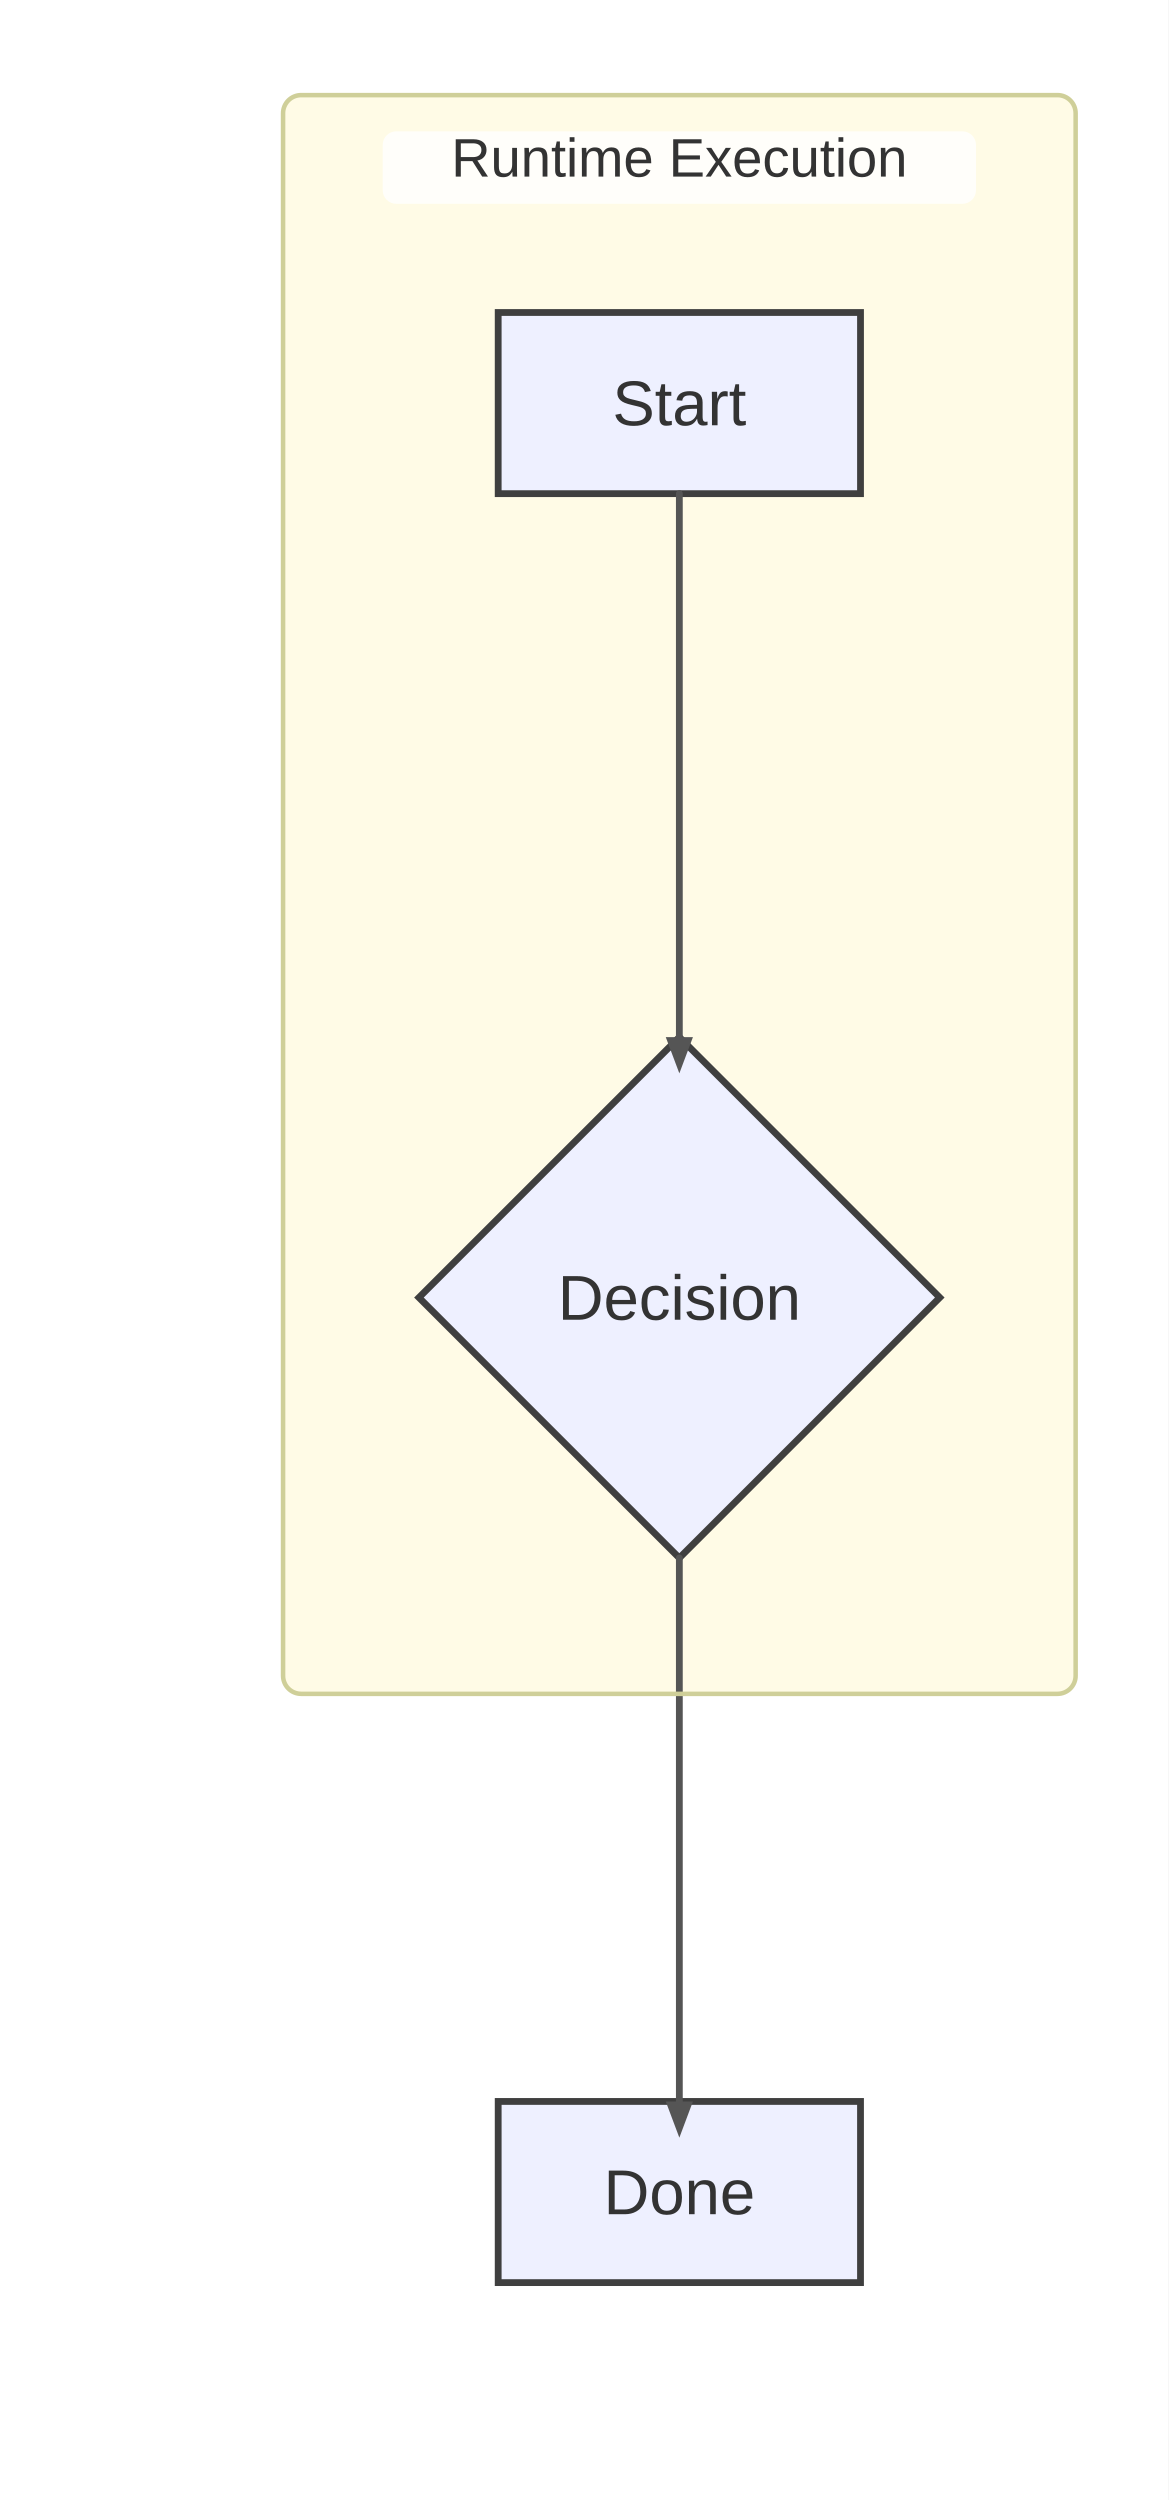
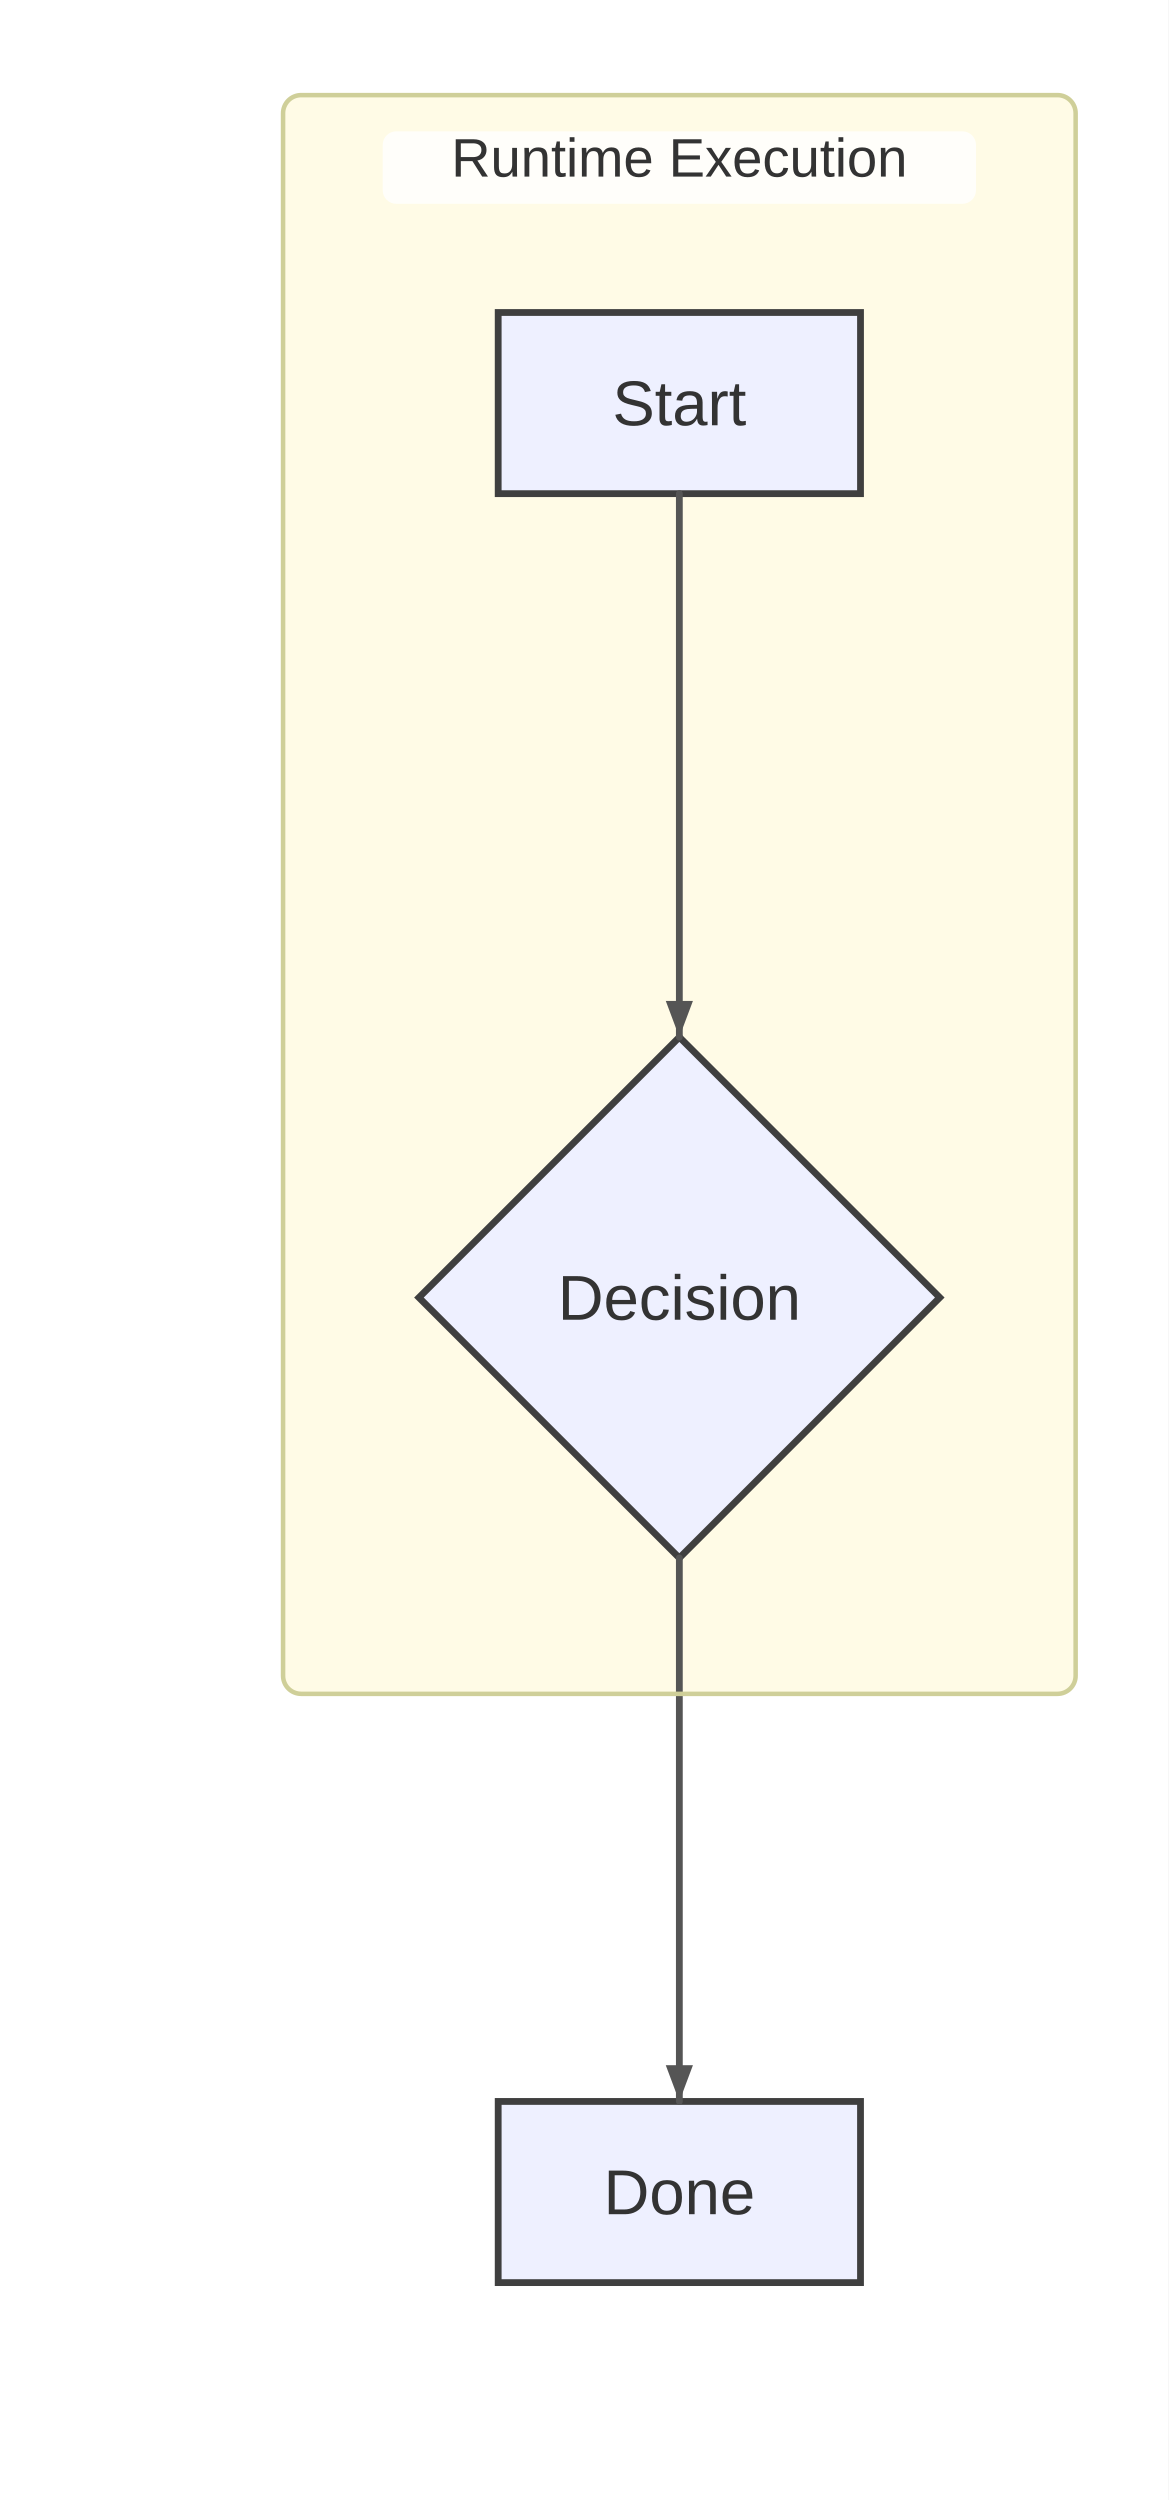
<svg xmlns="http://www.w3.org/2000/svg" width="258" height="552" viewBox="0 0 258 552">
  <rect x="0" y="0" width="258" height="552" fill="#ffffff" />
  <defs>
    <marker id="arrow" viewBox="0 0 11 11" markerWidth="11" markerHeight="11" refX="11" refY="6" orient="auto" markerUnits="userSpaceOnUse">
      <path d="M0,0 L0,11 L11,6 z" fill="#555555" />
    </marker>
    <marker id="circle-marker" viewBox="0 0 9 9" markerWidth="9" markerHeight="9" refX="4.5" refY="4.5" orient="auto" markerUnits="userSpaceOnUse">
      <circle cx="4.5" cy="4.5" r="4.5" fill="#555555" />
    </marker>
    <marker id="cross-marker" viewBox="0 0 12 12" markerWidth="12" markerHeight="12" refX="6" refY="6" orient="auto" markerUnits="userSpaceOnUse">
      <path d="M1.5,1.5 L10.5,10.5 M10.5,1.5 L1.5,10.5" stroke="#555555" stroke-width="2.25" />
    </marker>
  </defs>
  <g class="subgraph-bg">
    <rect x="62.5" y="21" width="175" height="353" rx="4" ry="4" fill="#fffbe6" stroke="none" />
  </g>
  <g id="A">
    <rect x="110" y="69" width="80" height="40" rx="0" ry="0" stroke="#3f3f3f" stroke-width="1.5" fill="#eef0ff" />
    <text x="150" y="93.9" text-anchor="middle" font-family="Arial, sans-serif" font-size="14" fill="#333">Start</text>
  </g>
  <g id="B">
    <polygon points="150,229 207.5,286.5 150,344 92.5,286.5" stroke="#3f3f3f" stroke-width="1.5" fill="#eef0ff" />
    <text x="150" y="291.4" text-anchor="middle" font-family="Arial, sans-serif" font-size="14" fill="#333">Decision</text>
  </g>
  <g id="C">
    <rect x="110" y="464" width="80" height="40" rx="0" ry="0" stroke="#3f3f3f" stroke-width="1.5" fill="#eef0ff" />
    <text x="150" y="488.9" text-anchor="middle" font-family="Arial, sans-serif" font-size="14" fill="#333">Done</text>
  </g>
  <path d="M150,109 L150,119 C150,131 150,213 150,219 L150,229" stroke="#555555" stroke-width="1.5" fill="none" stroke-linecap="round" stroke-linejoin="round" />
  <path d="M150,344 L150,354 C150,366 150,448 150,454 L150,464" stroke="#555555" stroke-width="1.5" fill="none" stroke-linecap="round" stroke-linejoin="round" />
  <g class="subgraph-borders">
    <rect x="62.5" y="21" width="175" height="353" rx="4" ry="4" fill="none" stroke="#cfcf99" stroke-width="1" />
  </g>
  <g class="subgraph-title-bg">
    <rect x="84.5" y="29" width="131" height="16" rx="3" ry="3" fill="rgba(255,255,255,0.8)" stroke="none" />
  </g>
  <g class="subgraph-titles">
    <text x="150" y="39" text-anchor="middle" font-family="Arial, sans-serif" font-size="12" fill="#333">Runtime Execution</text>
  </g>
-   <path d="M150,237 L147,229 L153,229 Z" fill="#555555" />
-   <path d="M150,472 L147,464 L153,464 Z" fill="#555555" />
+   <path d="M150,229 L147,221 L153,221 Z" fill="#555555" />
+   <path d="M150,464 L147,456 L153,456 Z" fill="#555555" />
</svg>
